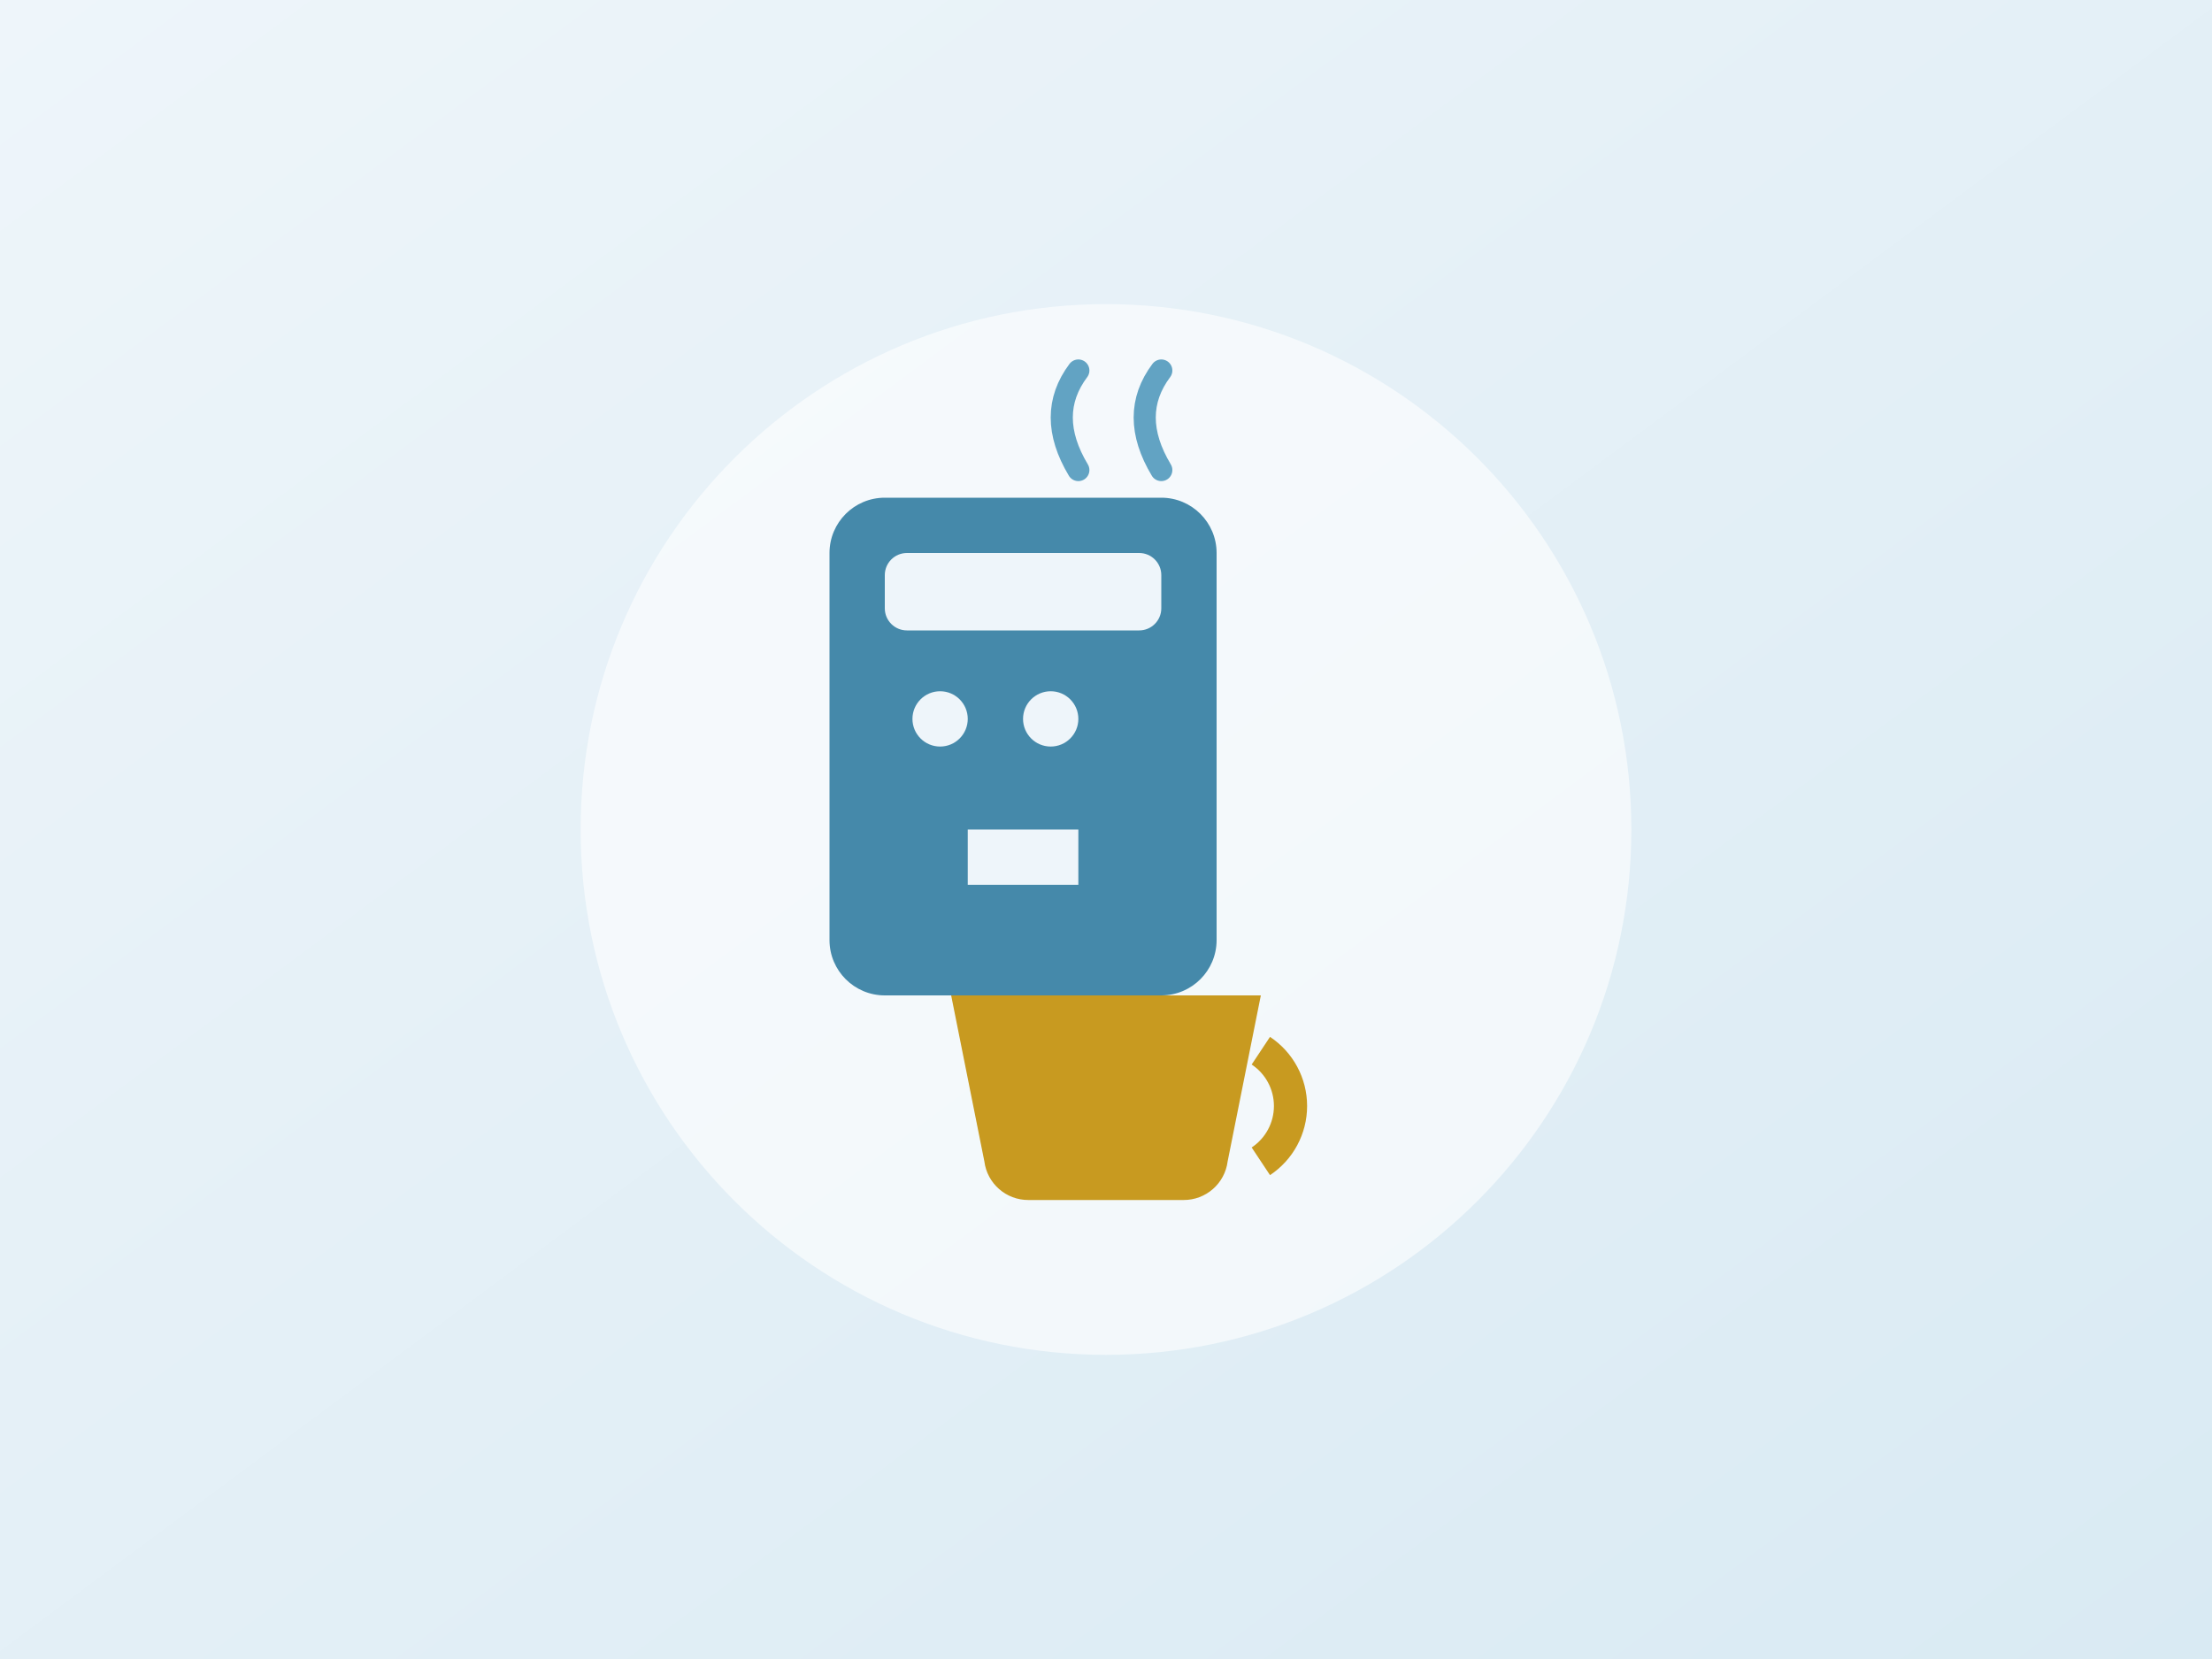
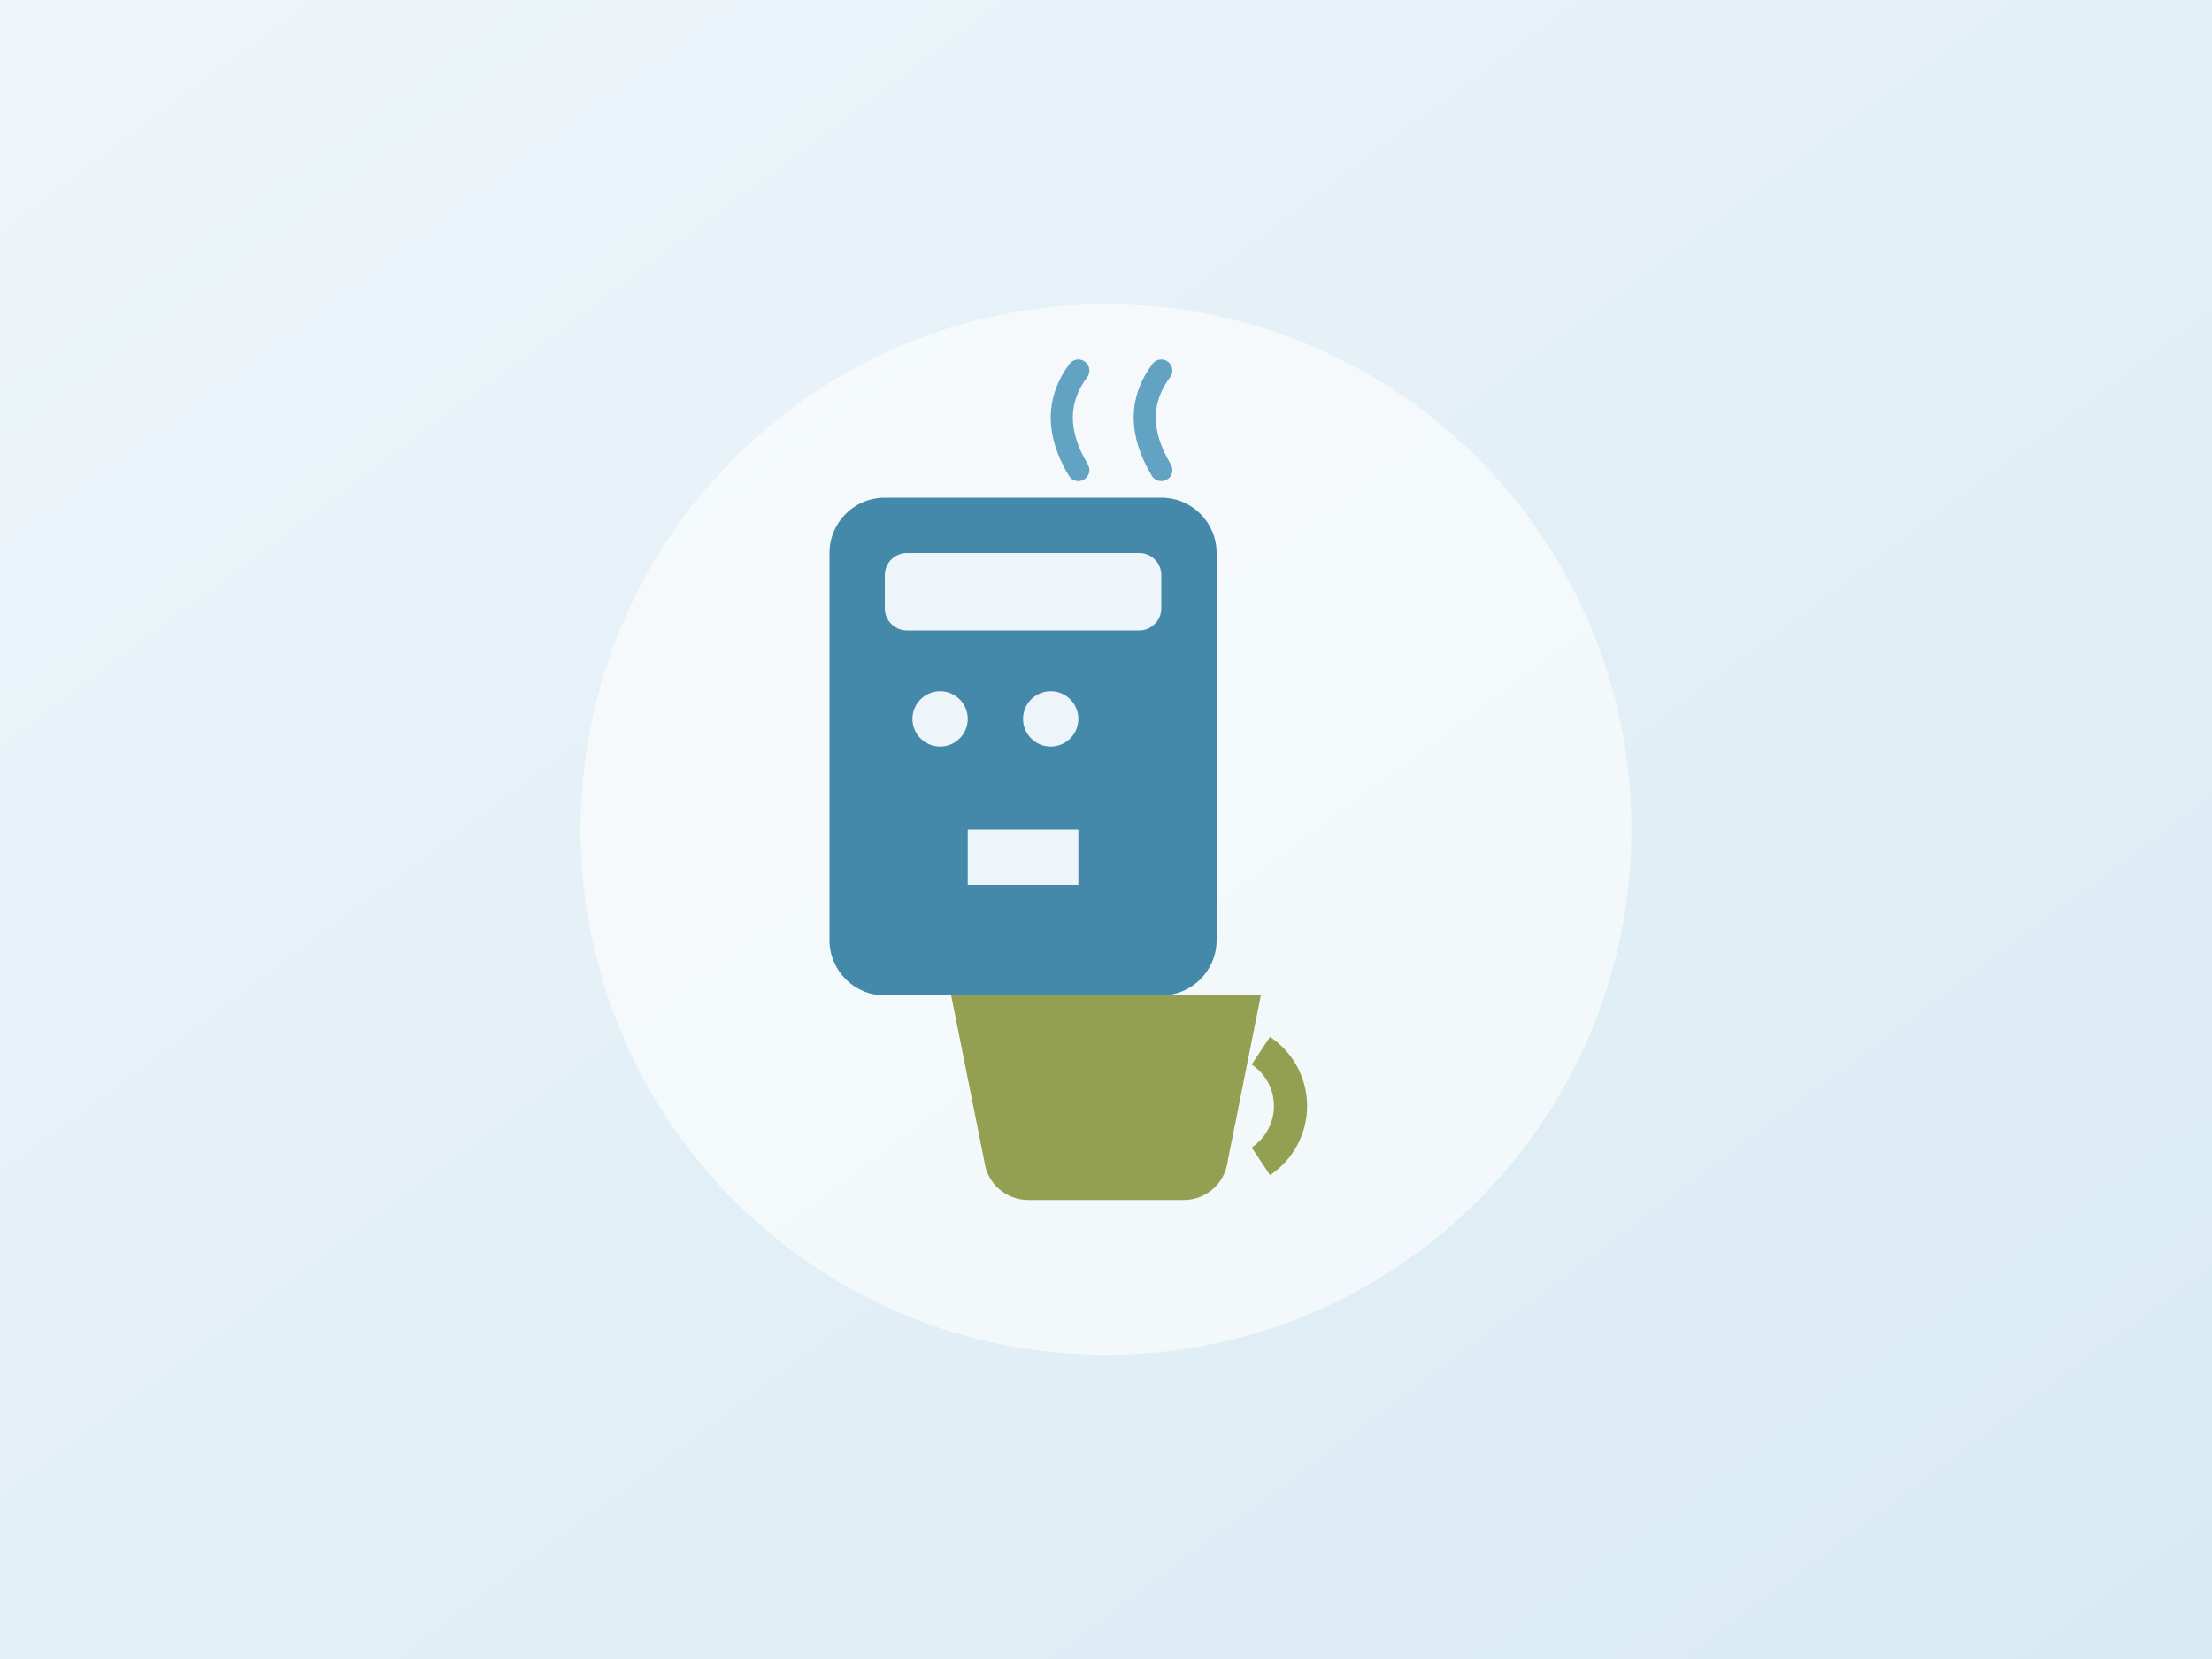
<svg xmlns="http://www.w3.org/2000/svg" viewBox="0 0 400 300">
  <defs>
    <linearGradient id="bg" x1="0" y1="0" x2="1" y2="1">
      <stop offset="0%" stop-color="#EEF5FA" />
      <stop offset="100%" stop-color="#D9EAF3" />
    </linearGradient>
  </defs>
  <rect width="400" height="300" fill="url(#bg)" />
  <circle cx="200" cy="150" r="95" fill="#FFFFFF" opacity="0.6" />
  <rect x="150" y="90" width="70" height="90" rx="10" fill="#4589AA" />
  <rect x="160" y="100" width="50" height="14" rx="4" fill="#EEF5FA" />
  <circle cx="170" cy="130" r="5" fill="#EEF5FA" />
  <circle cx="190" cy="130" r="5" fill="#EEF5FA" />
  <rect x="175" y="150" width="20" height="10" fill="#EEF5FA" />
-   <path d="M172 180 h56 l-6 30 a8 8 0 0 1 -8 7 h-28 a8 8 0 0 1 -8 -7 z" fill="#C89A20" />
-   <path d="M228 190 a12 12 0 0 1 0 20" fill="none" stroke="#C89A20" stroke-width="6" />
+   <path d="M172 180 h56 l-6 30 a8 8 0 0 1 -8 7 h-28 a8 8 0 0 1 -8 -7 z" fill="#93A052" />
+   <path d="M228 190 a12 12 0 0 1 0 20" fill="none" stroke="#93A052" stroke-width="6" />
  <path d="M195 85 q-6 -10 0 -18" fill="none" stroke="#62A3C3" stroke-width="4" stroke-linecap="round" />
  <path d="M210 85 q-6 -10 0 -18" fill="none" stroke="#62A3C3" stroke-width="4" stroke-linecap="round" />
</svg>
